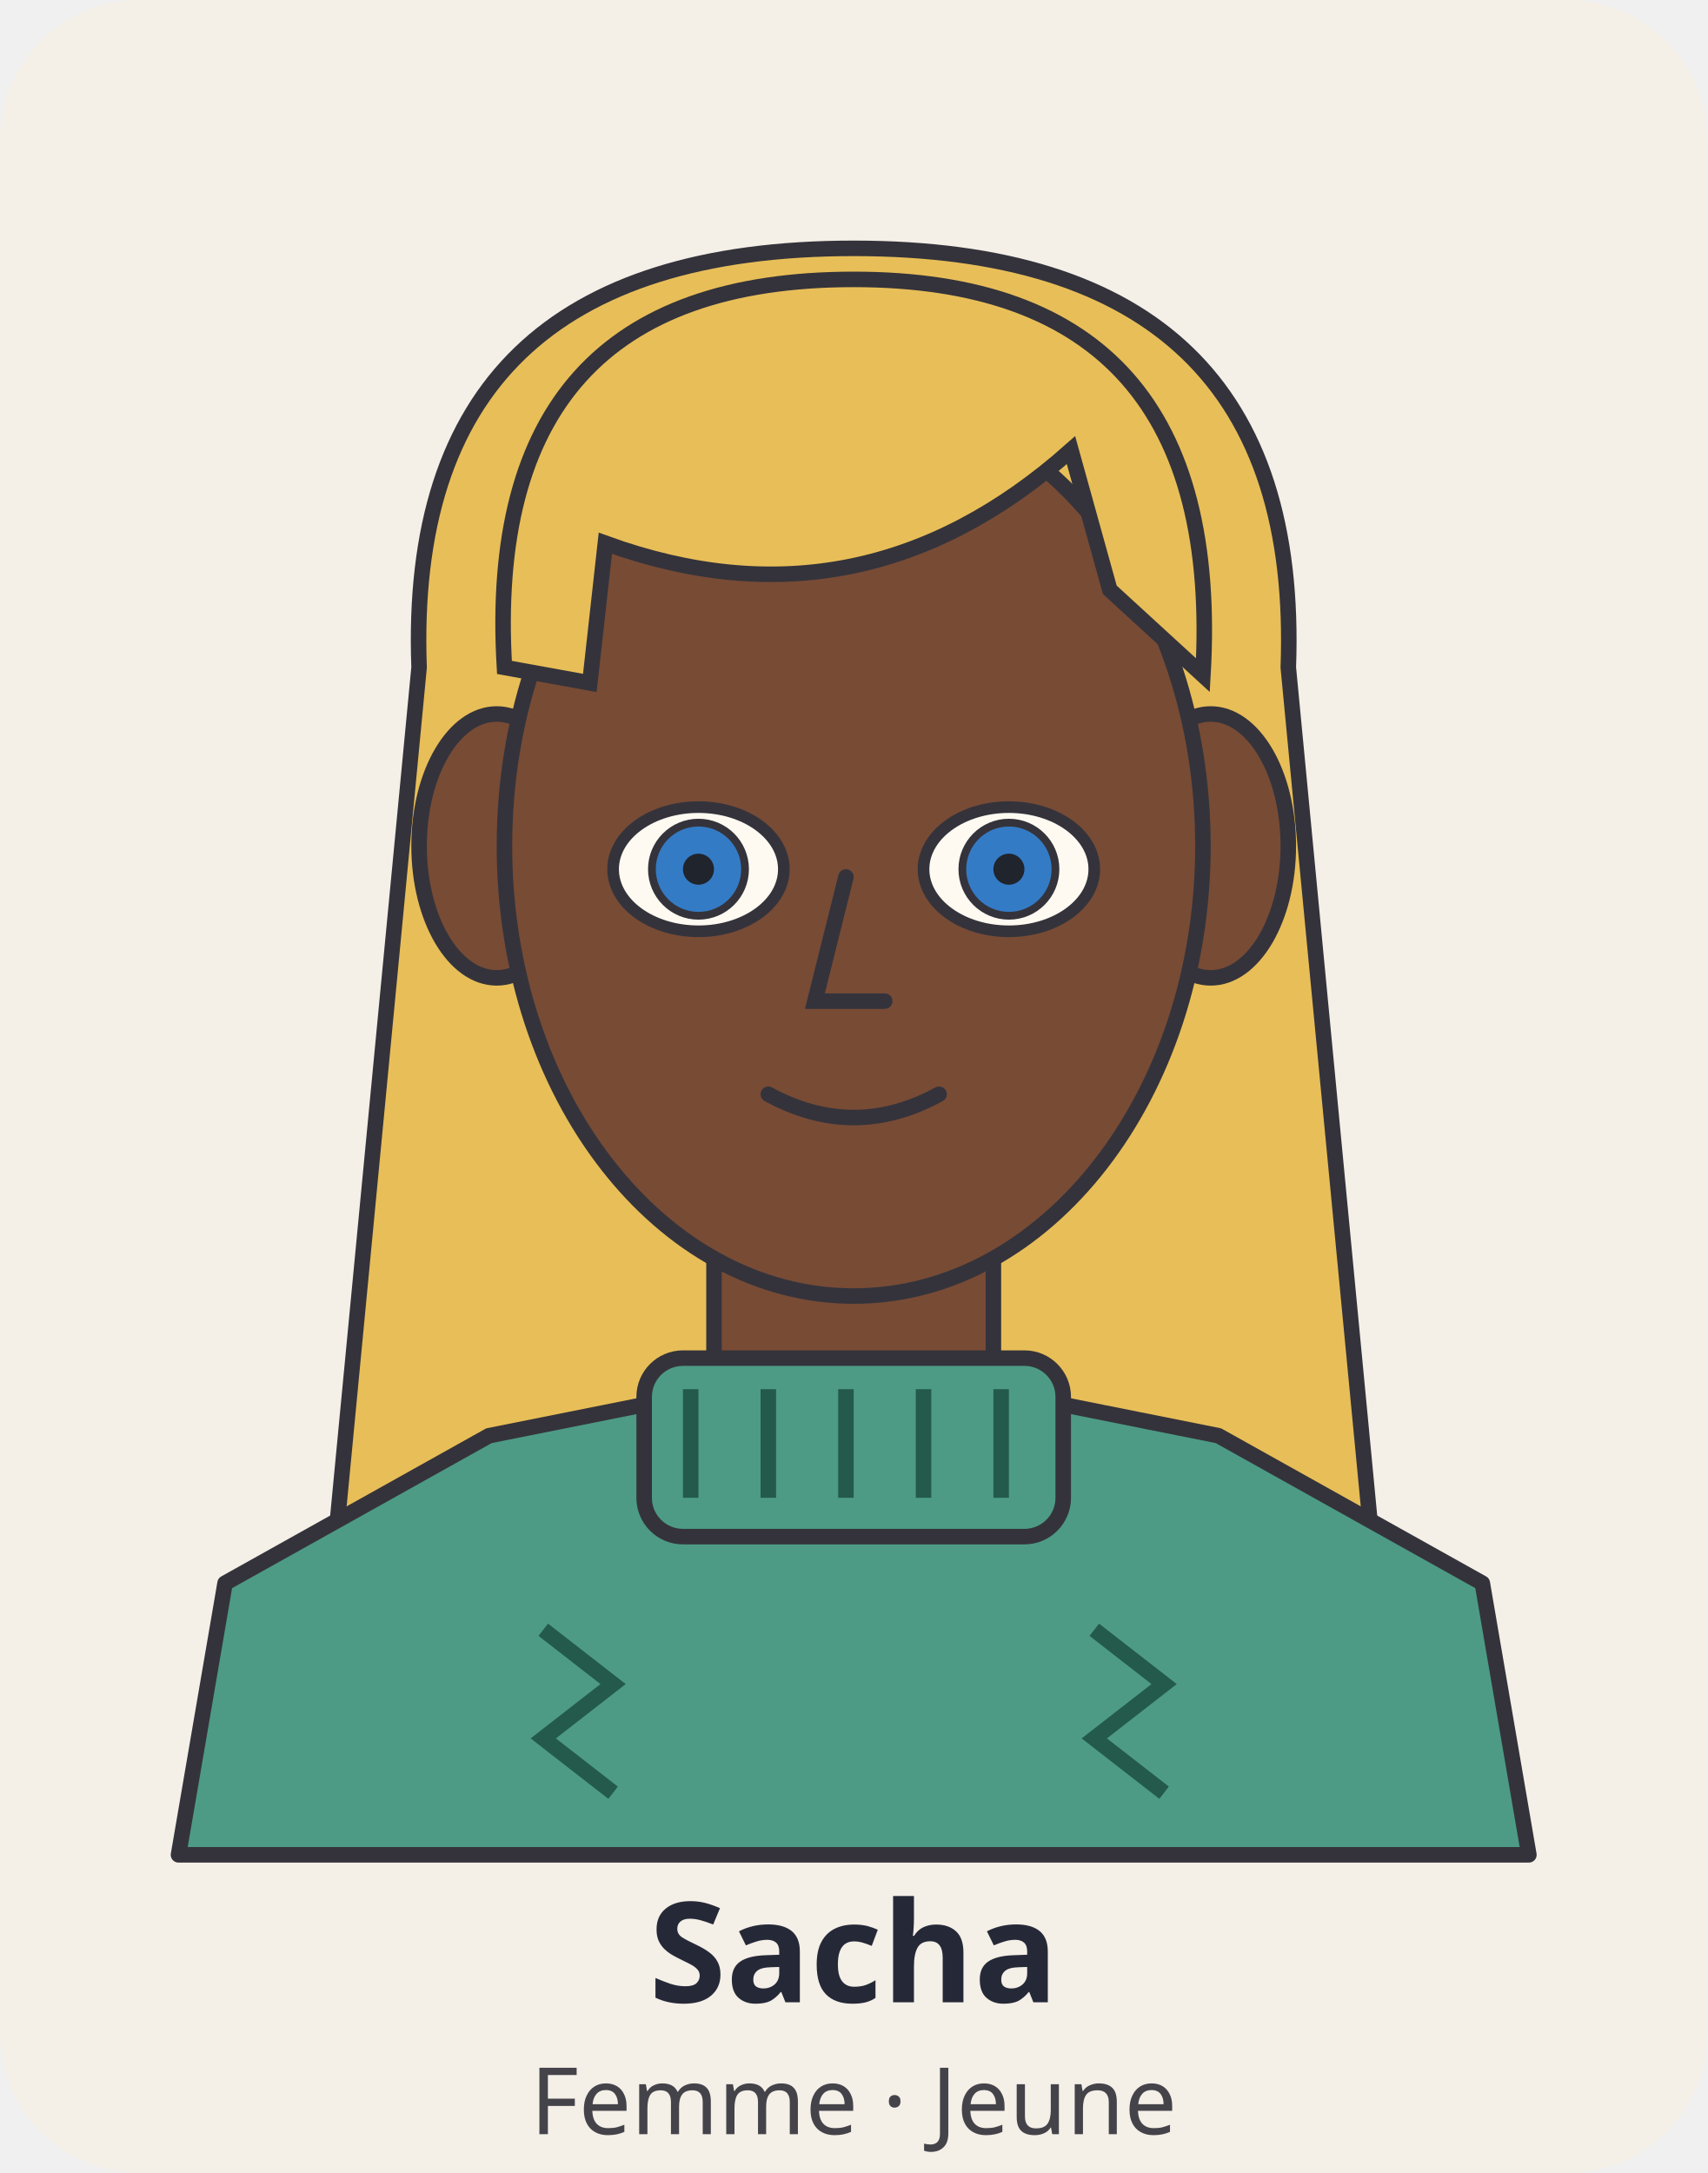
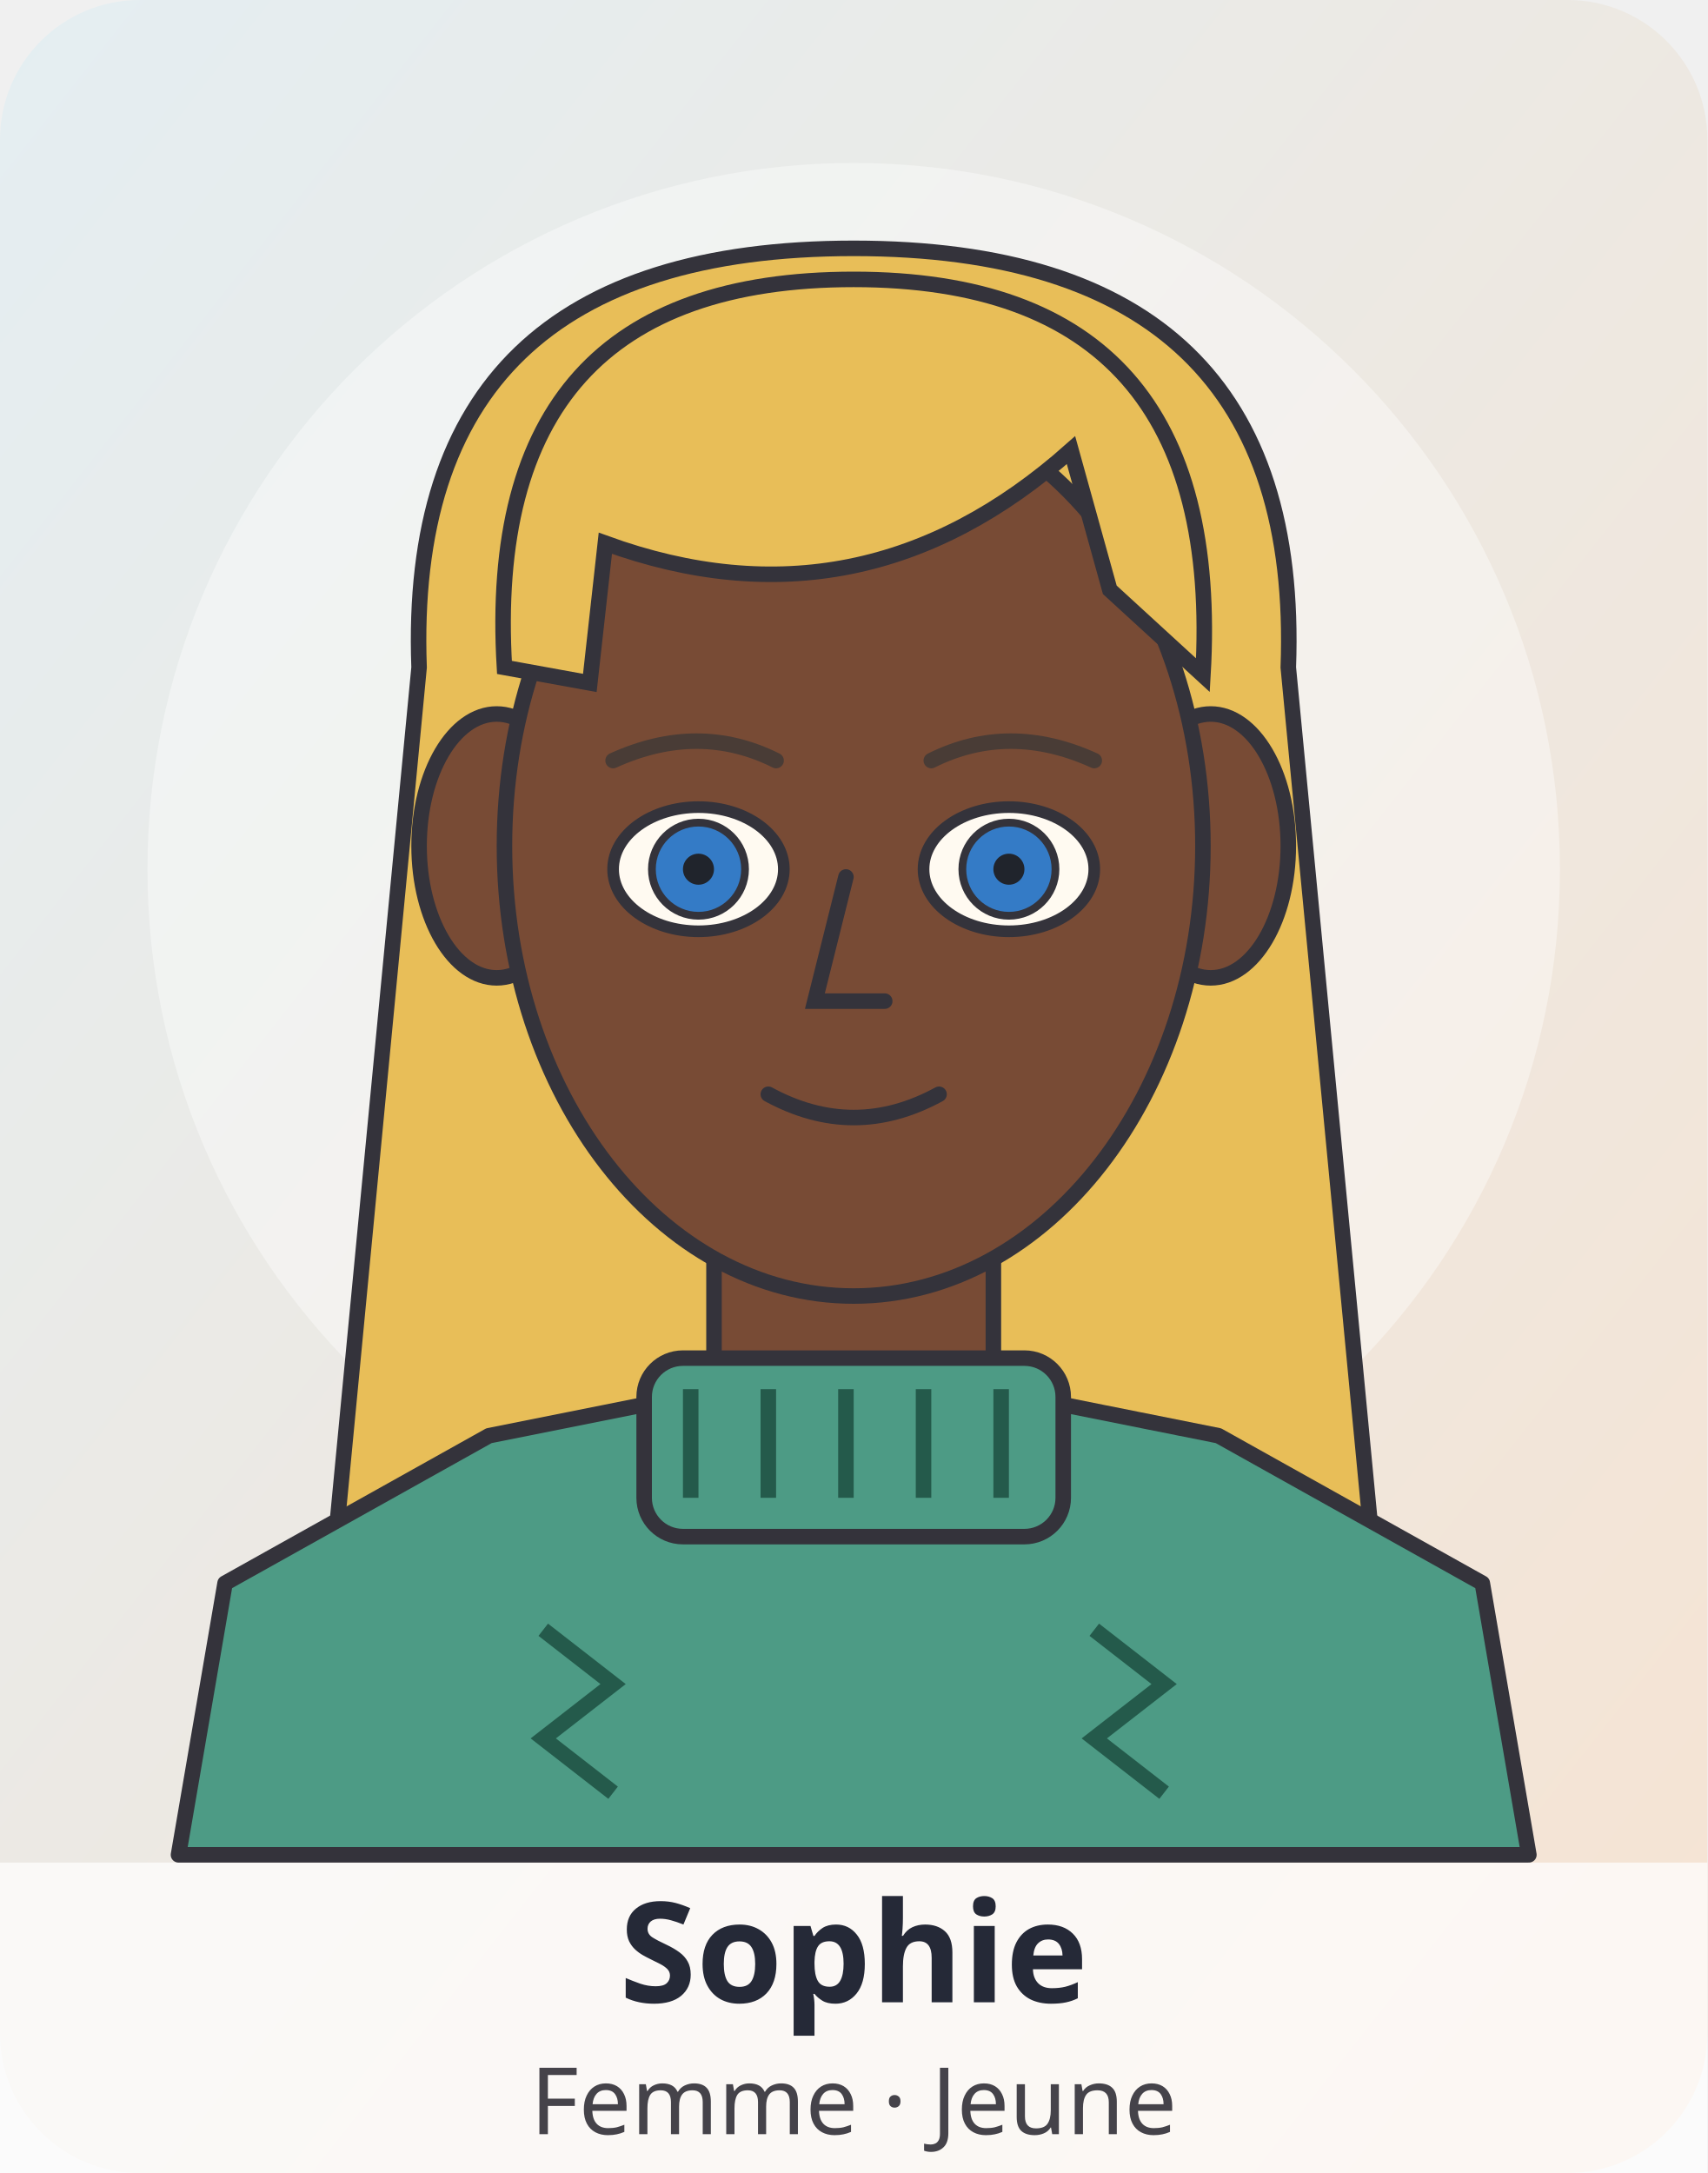
<svg xmlns="http://www.w3.org/2000/svg" viewBox="0 0 220 280" role="img" aria-labelledby="title-c03 desc-c03">
-   <rect width="220" height="280" rx="18" fill="#f4efe7" />
+   <defs>
+     <linearGradient id="fond-c03" x2="1" y2="1">
+       <stop stop-color="#e4eef2" />
+       <stop offset="1" stop-color="#f6e3d2" />
+     </linearGradient>
+   </defs>
+   <rect width="220" height="280" rx="18" fill="url(#fond-c03)" />
+   <circle cx="110" cy="112" r="91" fill="#fff" opacity=".38" />
+   <path d="M0 240 H220 V280 H0Z" fill="#fff" opacity=".72" />
  <path d="M54 86 Q52 32 110 32 Q168 32 166 86 L177 201 Q154 213 142 195 L78 195 Q62 213 43 201Z" fill="#e8be58" stroke="#34333b" stroke-width="2" />
  <path d="M92 153 V186 Q110 203 128 186 V153" fill="#784b35" stroke="#34333b" stroke-width="2" />
  <path d="M83 181 L63 185 L29 204 L23 239 L197 239 L191 204 L157 185 L137 181Z" fill="#4d9b85" stroke="#34333b" stroke-width="2" stroke-linejoin="round" />
  <rect x="83" y="175" width="54" height="23" rx="5" fill="#4d9b85" stroke="#34333b" stroke-width="2" stroke-linejoin="round" />
  <path d="M89 179 V193 M99 179 V193 M109 179 V193 M119 179 V193 M129 179 V193 M70 210 L79 217 L70 224 L79 231 M141 210 L150 217 L141 224 L150 231" fill="none" stroke="#245a4b" stroke-width="2" />
  <g fill="#784b35" stroke="#34333b" stroke-width="2">
    <ellipse cx="64" cy="109" rx="10" ry="17" />
    <ellipse cx="156" cy="109" rx="10" ry="17" />
    <ellipse cx="110" cy="109" rx="45" ry="58" />
  </g>
  <path d="M65 86 Q62 36 110 36 Q158 36 155 87 L143 76 L138 58 Q111 82 78 70 L76 88Z" fill="#e8be58" stroke="#34333b" stroke-width="2" />
  <g fill="#fffaf1" stroke="#34333b" stroke-width="1.5">
    <ellipse cx="90" cy="112" rx="11" ry="8" />
    <ellipse cx="130" cy="112" rx="11" ry="8" />
  </g>
  <g fill="#347bc6" stroke="#34333b" stroke-width="1">
    <circle cx="90" cy="112" r="6" />
    <circle cx="130" cy="112" r="6" />
  </g>
  <g fill="#20242c">
    <circle cx="90" cy="112" r="2" />
    <circle cx="130" cy="112" r="2" />
  </g>
+   <path d="M79 98 Q90 93 100 98 M120 98 Q130 93 141 98" fill="none" stroke="#493c36" stroke-width="2" stroke-linecap="round" />
  <path d="M109 113 L105 129 L114 129 M99 141 Q110 147 121 141" fill="none" stroke="#34333b" stroke-width="2" stroke-linecap="round" />
-   <text x="110" y="258" text-anchor="middle" font-family="sans-serif" font-size="18" font-weight="700" fill="#252937">Sacha</text>
+   <text x="110" y="258" text-anchor="middle" font-family="sans-serif" font-size="18" font-weight="700" fill="#252937">Sophie</text>
  <text x="110" y="275" text-anchor="middle" font-family="sans-serif" font-size="12" fill="#45434a">Femme · Jeune</text>
</svg>
